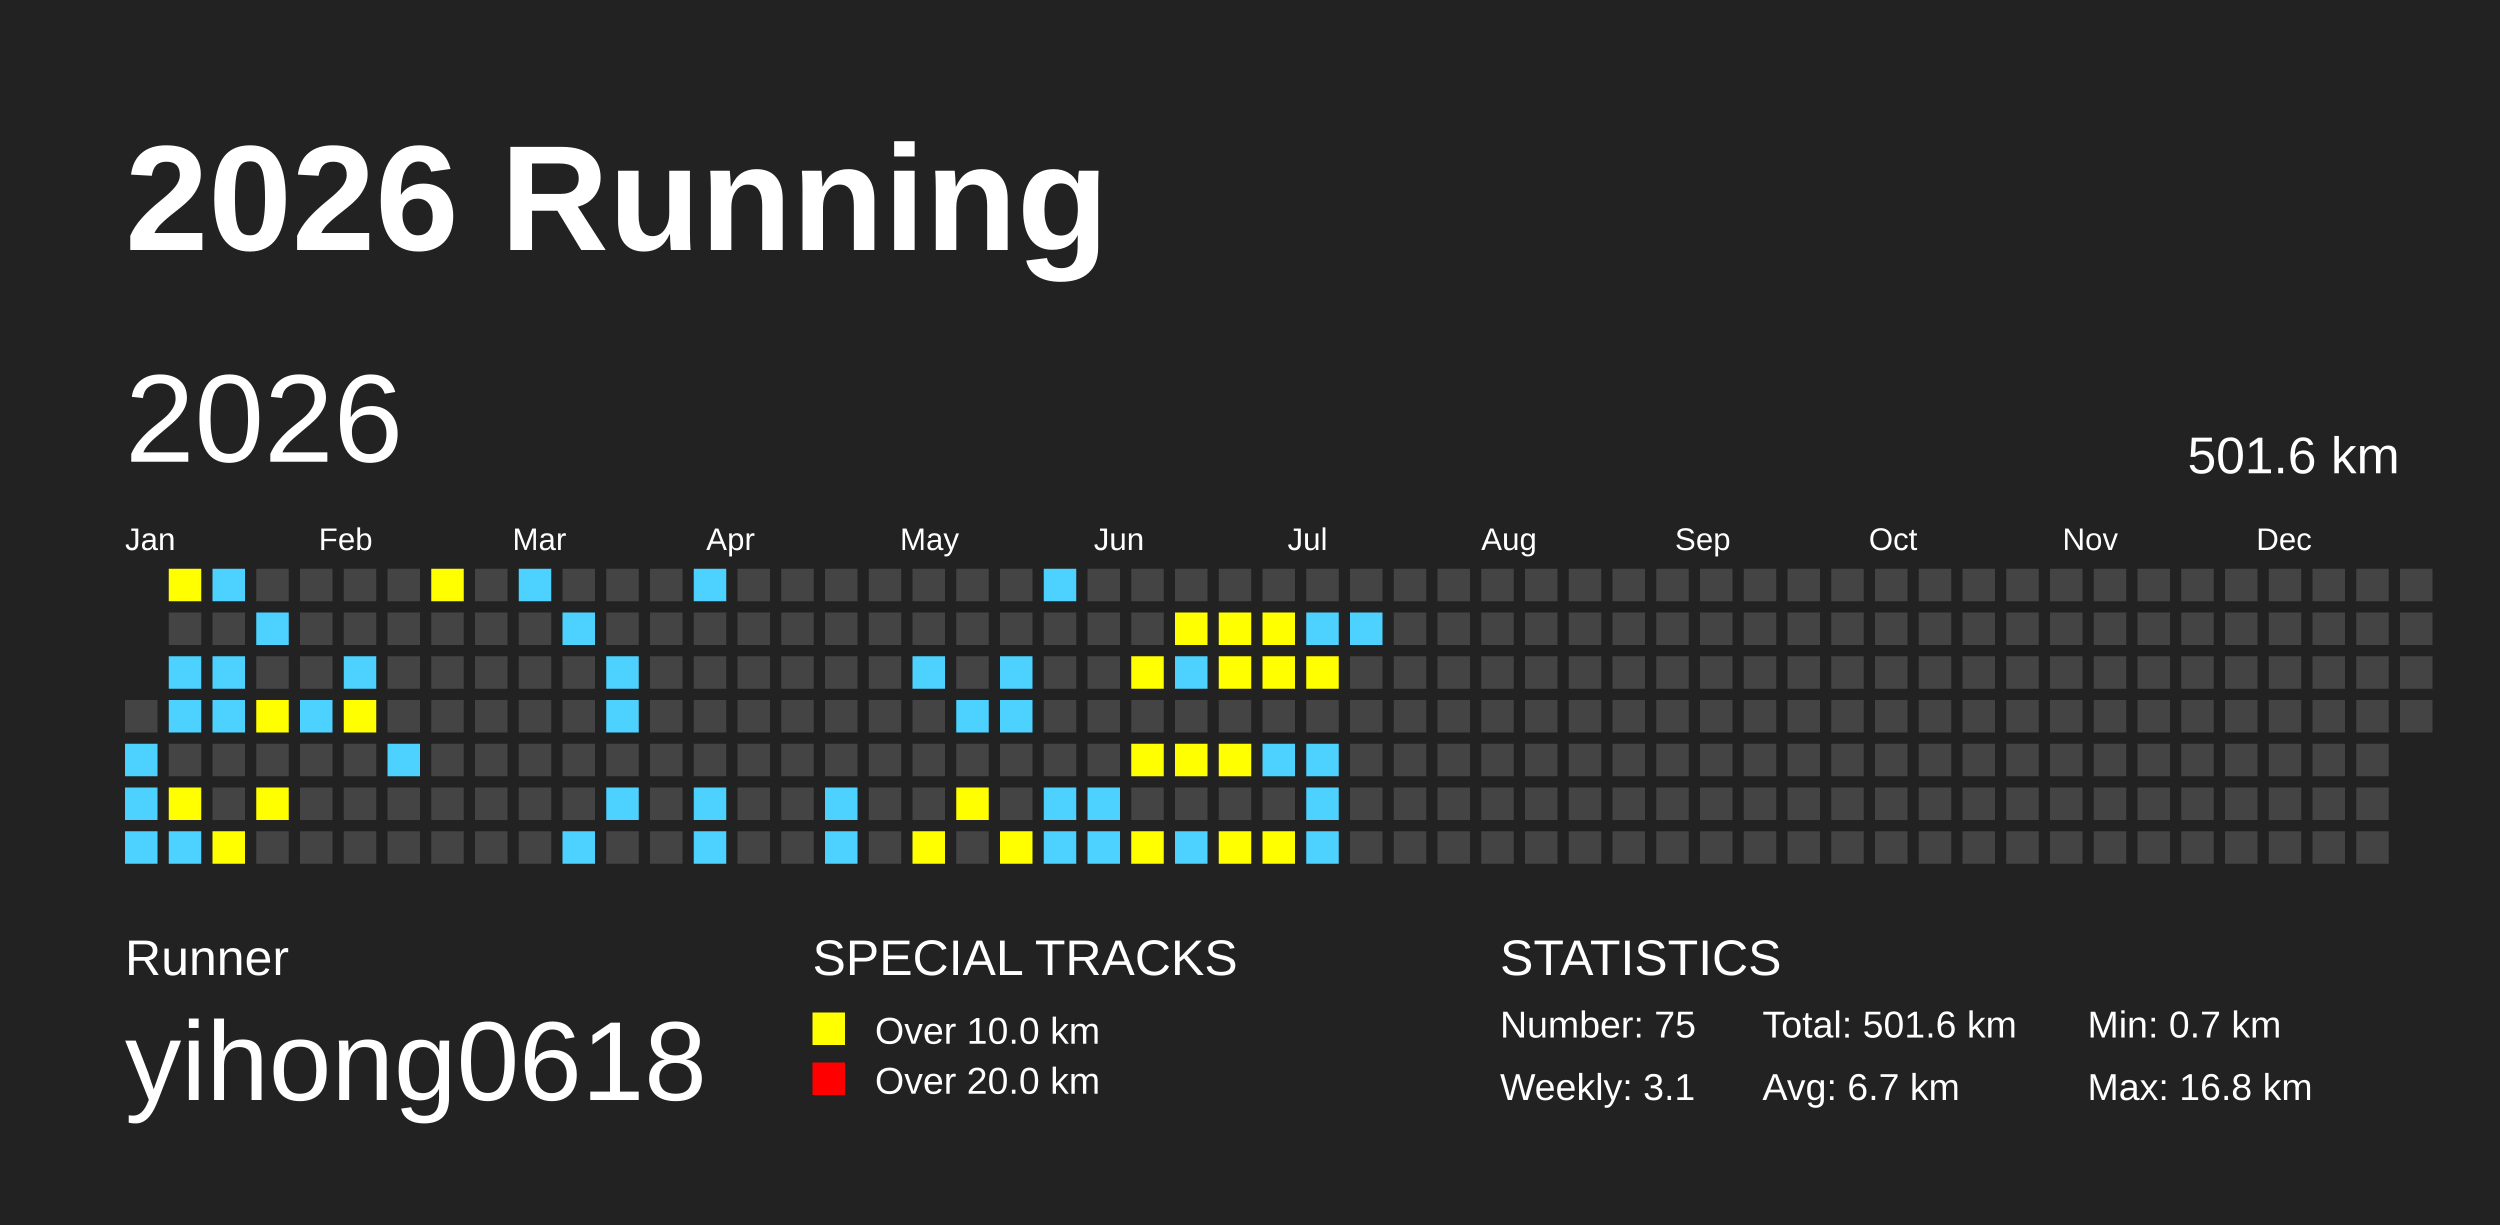
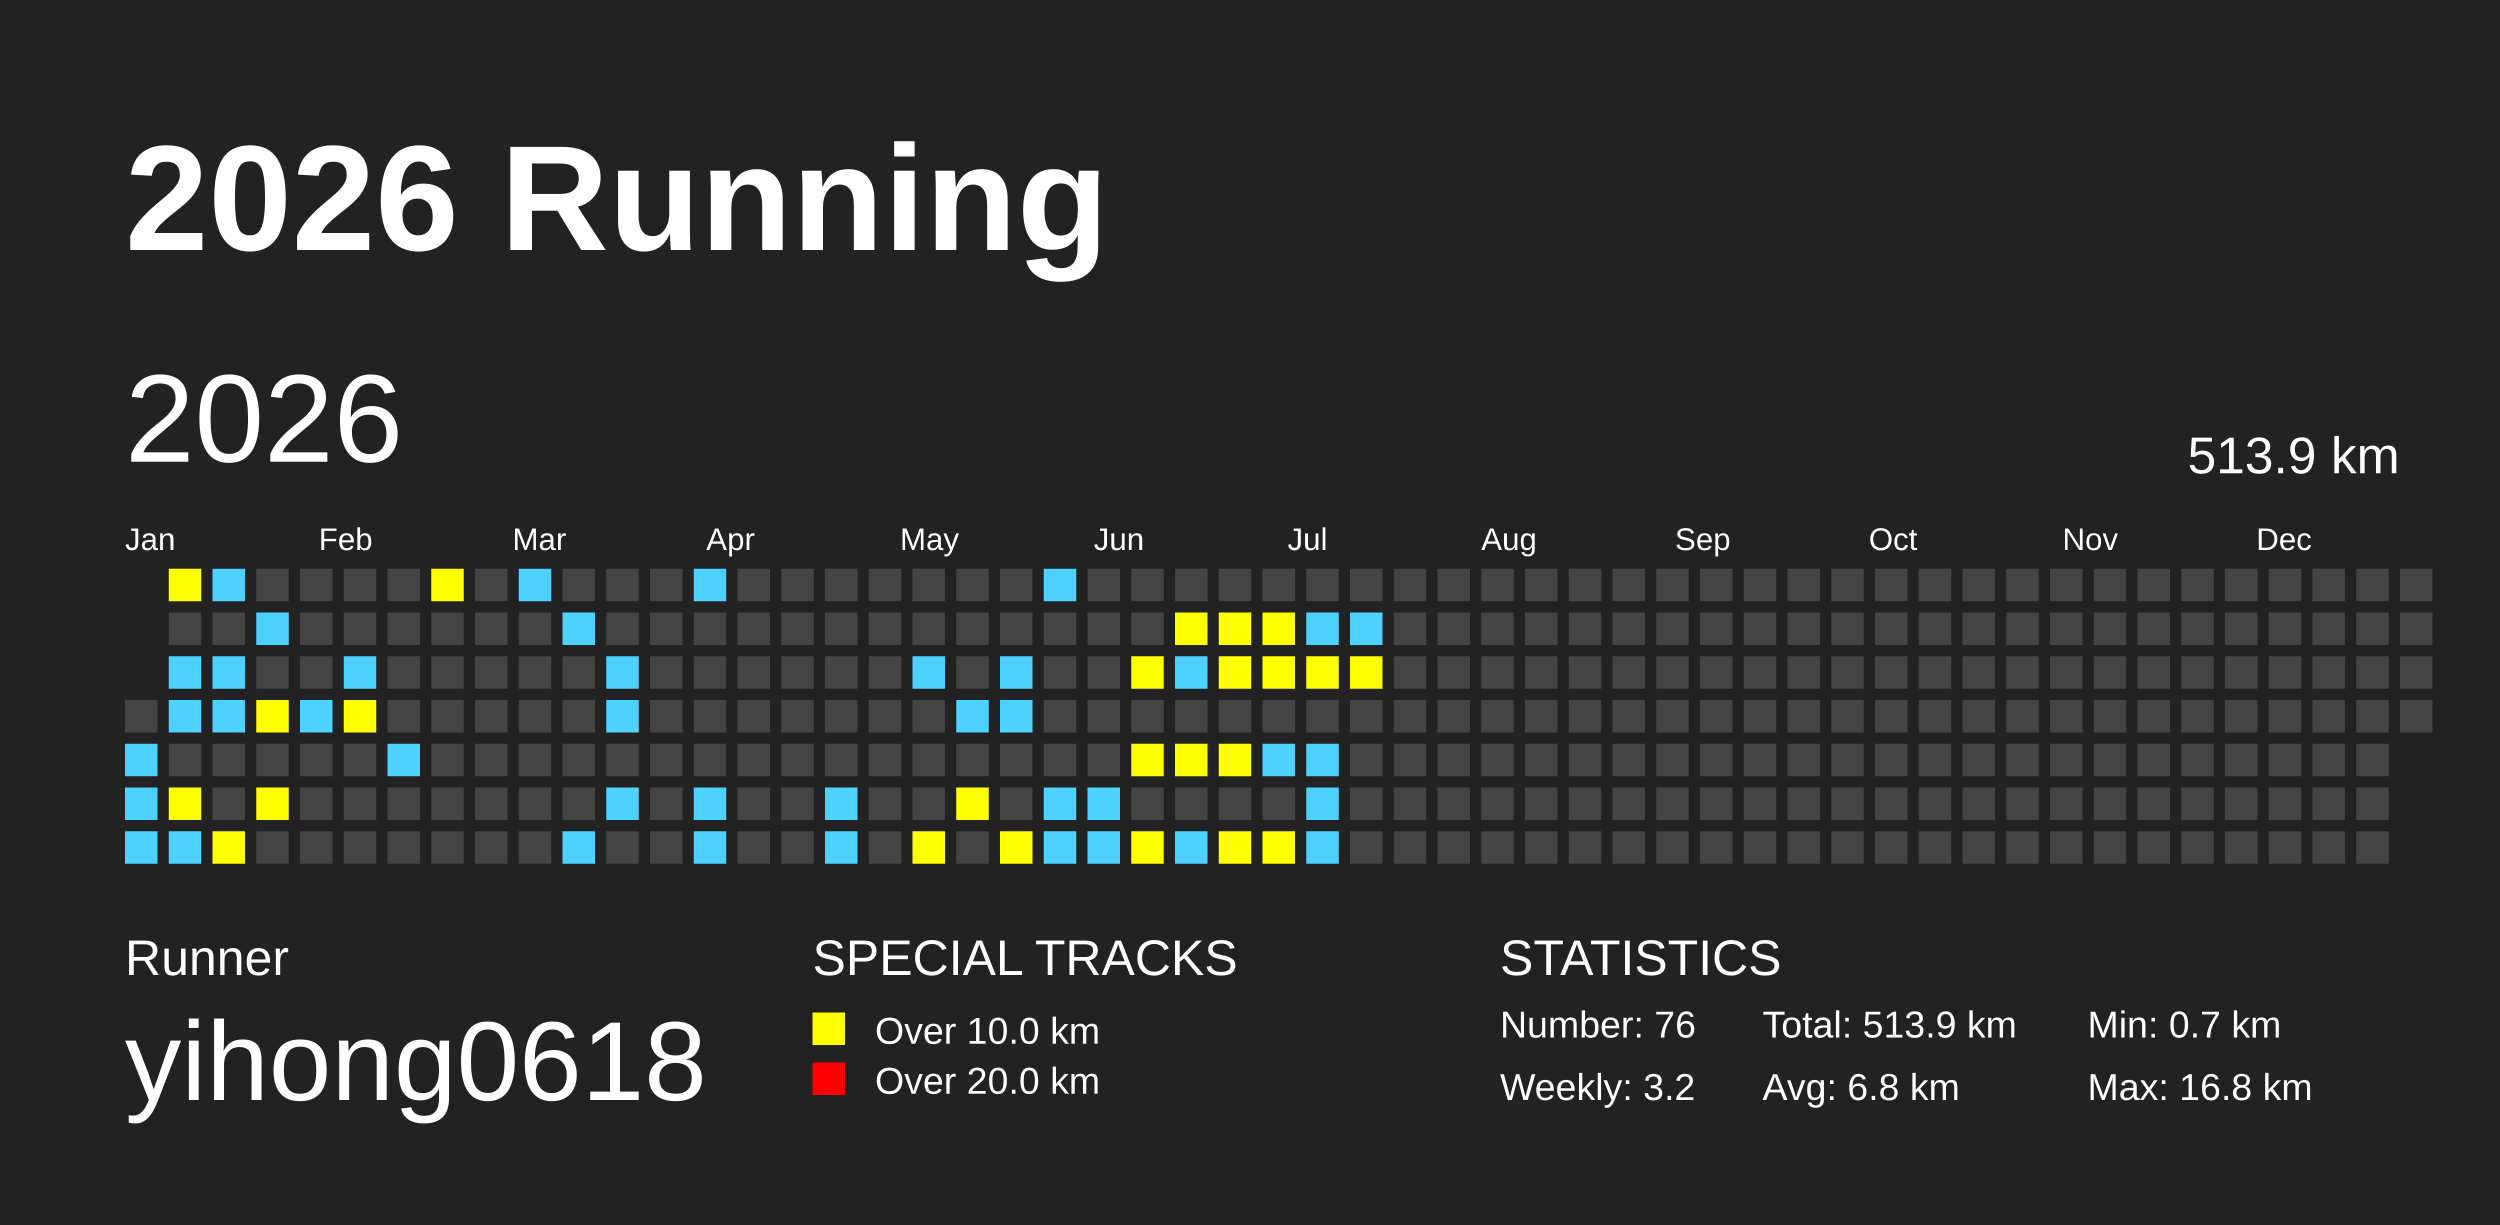
<svg xmlns="http://www.w3.org/2000/svg" baseProfile="full" height="98mm" version="1.1" viewBox="0,0,200,98" width="200mm">
  <defs>
    <pattern height="2" id="indoor-stripe" patternUnits="userSpaceOnUse" width="2">
      <line stroke="white" stroke-opacity="0.45" stroke-width="0.5" x1="0" x2="2" y1="2" y2="0" />
    </pattern>
  </defs>
  <rect fill="#222222" height="98" width="200" x="0" y="0" />
  <text fill="#FFFFFF" style="font-size:12px; font-family:Arial; font-weight:bold;" x="10" y="20">2026 Running</text>
  <text fill="#FFFFFF" style="font-size:4px; font-family:Arial" x="10" y="78">Runner</text>
  <text fill="#FFFFFF" style="font-size:9px; font-family:Arial" x="10" y="88">yihong0618</text>
  <text fill="#FFFFFF" style="font-size:4px; font-family:Arial" x="65" y="78">SPECIAL TRACKS</text>
  <rect fill="yellow" height="2.6" width="2.6" x="65" y="81" />
  <text fill="#FFFFFF" style="font-size:3px; font-family:Arial" x="70" y="83.5">Over 10.0 km</text>
  <rect fill="red" height="2.6" width="2.6" x="65" y="85" />
  <text fill="#FFFFFF" style="font-size:3px; font-family:Arial" x="70" y="87.5">Over 20.0 km</text>
  <text fill="#FFFFFF" style="font-size:4px; font-family:Arial" x="120" y="78">STATISTICS</text>
-   <text fill="#FFFFFF" style="font-size:3px; font-family:Arial" x="120" y="83">Number: 75</text>
-   <text fill="#FFFFFF" style="font-size:3px; font-family:Arial" x="120" y="88">Weekly: 3.1</text>
-   <text fill="#FFFFFF" style="font-size:3px; font-family:Arial" x="141" y="83">Total: 501.6 km</text>
-   <text fill="#FFFFFF" style="font-size:3px; font-family:Arial" x="141" y="88">Avg: 6.7 km</text>
+   <text fill="#FFFFFF" style="font-size:3px; font-family:Arial" x="120" y="83">Number: 76</text>
+   <text fill="#FFFFFF" style="font-size:3px; font-family:Arial" x="120" y="88">Weekly: 3.2</text>
+   <text fill="#FFFFFF" style="font-size:3px; font-family:Arial" x="141" y="83">Total: 513.9 km</text>
+   <text fill="#FFFFFF" style="font-size:3px; font-family:Arial" x="141" y="88">Avg: 6.8 km</text>
  <text fill="#FFFFFF" style="font-size:3px; font-family:Arial" x="167" y="83">Min: 0.7 km</text>
  <text fill="#FFFFFF" style="font-size:3px; font-family:Arial" x="167" y="88">Max: 16.8 km</text>
  <text dominant-baseline="hanging" fill="#FFFFFF" style="font-size:10.0px; font-family:Arial;" x="10" y="30">2026</text>
-   <text dominant-baseline="hanging" fill="#FFFFFF" style="font-size:4.125px; font-family:Arial;" x="175" y="35">501.6 km</text>
+   <text dominant-baseline="hanging" fill="#FFFFFF" style="font-size:4.125px; font-family:Arial;" x="175" y="35">513.9 km</text>
  <text fill="#FFFFFF" style="font-size:2.5px; font-family:Arial" x="10.0" y="44">Jan</text>
  <text fill="#FFFFFF" style="font-size:2.5px; font-family:Arial" x="25.5" y="44">Feb</text>
  <text fill="#FFFFFF" style="font-size:2.5px; font-family:Arial" x="41.0" y="44">Mar</text>
  <text fill="#FFFFFF" style="font-size:2.5px; font-family:Arial" x="56.5" y="44">Apr</text>
  <text fill="#FFFFFF" style="font-size:2.5px; font-family:Arial" x="72.0" y="44">May</text>
  <text fill="#FFFFFF" style="font-size:2.5px; font-family:Arial" x="87.5" y="44">Jun</text>
  <text fill="#FFFFFF" style="font-size:2.5px; font-family:Arial" x="103.0" y="44">Jul</text>
  <text fill="#FFFFFF" style="font-size:2.5px; font-family:Arial" x="118.5" y="44">Aug</text>
  <text fill="#FFFFFF" style="font-size:2.5px; font-family:Arial" x="134.0" y="44">Sep</text>
  <text fill="#FFFFFF" style="font-size:2.5px; font-family:Arial" x="149.5" y="44">Oct</text>
  <text fill="#FFFFFF" style="font-size:2.5px; font-family:Arial" x="165.0" y="44">Nov</text>
  <text fill="#FFFFFF" style="font-size:2.5px; font-family:Arial" x="180.5" y="44">Dec</text>
  <rect fill="#444444" height="2.6" width="2.6" x="10.0" y="56.0" />
  <rect fill="#4DD2FF" height="2.6" width="2.6" x="10.0" y="59.5" />
  <rect fill="#4DD2FF" height="2.6" width="2.6" x="10.0" y="63.0" />
  <rect fill="#4DD2FF" height="2.6" width="2.6" x="10.0" y="66.5" />
  <rect fill="yellow" height="2.6" width="2.6" x="13.5" y="45.5" />
  <rect fill="#444444" height="2.6" width="2.6" x="13.5" y="49.0" />
  <rect fill="#4DD2FF" height="2.6" width="2.6" x="13.5" y="52.5" />
  <rect fill="#4DD2FF" height="2.6" width="2.6" x="13.5" y="56.0" />
  <rect fill="#444444" height="2.6" width="2.6" x="13.5" y="59.5" />
  <rect fill="yellow" height="2.6" width="2.6" x="13.5" y="63.0" />
  <rect fill="#4DD2FF" height="2.6" width="2.6" x="13.5" y="66.5" />
  <rect fill="#4DD2FF" height="2.6" width="2.6" x="17.0" y="45.5" />
  <rect fill="#444444" height="2.6" width="2.6" x="17.0" y="49.0" />
  <rect fill="#4DD2FF" height="2.6" width="2.6" x="17.0" y="52.5" />
  <rect fill="#4DD2FF" height="2.6" width="2.6" x="17.0" y="56.0" />
  <rect fill="#444444" height="2.6" width="2.6" x="17.0" y="59.5" />
  <rect fill="#444444" height="2.6" width="2.6" x="17.0" y="63.0" />
  <rect fill="yellow" height="2.6" width="2.6" x="17.0" y="66.5" />
  <rect fill="#444444" height="2.6" width="2.6" x="20.5" y="45.5" />
  <rect fill="#4DD2FF" height="2.6" width="2.6" x="20.5" y="49.0" />
  <rect fill="#444444" height="2.6" width="2.6" x="20.5" y="52.5" />
  <rect fill="yellow" height="2.6" width="2.6" x="20.5" y="56.0" />
  <rect fill="#444444" height="2.6" width="2.6" x="20.5" y="59.5" />
  <rect fill="yellow" height="2.6" width="2.6" x="20.5" y="63.0" />
  <rect fill="#444444" height="2.6" width="2.6" x="20.5" y="66.5" />
  <rect fill="#444444" height="2.6" width="2.6" x="24.0" y="45.5" />
  <rect fill="#444444" height="2.6" width="2.6" x="24.0" y="49.0" />
  <rect fill="#444444" height="2.6" width="2.6" x="24.0" y="52.5" />
  <rect fill="#4DD2FF" height="2.6" width="2.6" x="24.0" y="56.0" />
  <rect fill="#444444" height="2.6" width="2.6" x="24.0" y="59.5" />
  <rect fill="#444444" height="2.6" width="2.6" x="24.0" y="63.0" />
  <rect fill="#444444" height="2.6" width="2.6" x="24.0" y="66.5" />
  <rect fill="#444444" height="2.6" width="2.6" x="27.5" y="45.5" />
  <rect fill="#444444" height="2.6" width="2.6" x="27.5" y="49.0" />
  <rect fill="#4DD2FF" height="2.6" width="2.6" x="27.5" y="52.5" />
  <rect fill="yellow" height="2.6" width="2.6" x="27.5" y="56.0" />
  <rect fill="#444444" height="2.6" width="2.6" x="27.5" y="59.5" />
  <rect fill="#444444" height="2.6" width="2.6" x="27.5" y="63.0" />
  <rect fill="#444444" height="2.6" width="2.6" x="27.5" y="66.5" />
  <rect fill="#444444" height="2.6" width="2.6" x="31.0" y="45.5" />
  <rect fill="#444444" height="2.6" width="2.6" x="31.0" y="49.0" />
  <rect fill="#444444" height="2.6" width="2.6" x="31.0" y="52.5" />
  <rect fill="#444444" height="2.6" width="2.6" x="31.0" y="56.0" />
  <rect fill="#4DD2FF" height="2.6" width="2.6" x="31.0" y="59.5" />
  <rect fill="#444444" height="2.6" width="2.6" x="31.0" y="63.0" />
  <rect fill="#444444" height="2.6" width="2.6" x="31.0" y="66.5" />
  <rect fill="yellow" height="2.6" width="2.6" x="34.5" y="45.5" />
  <rect fill="#444444" height="2.6" width="2.6" x="34.5" y="49.0" />
  <rect fill="#444444" height="2.6" width="2.6" x="34.5" y="52.5" />
  <rect fill="#444444" height="2.6" width="2.6" x="34.5" y="56.0" />
  <rect fill="#444444" height="2.6" width="2.6" x="34.5" y="59.5" />
  <rect fill="#444444" height="2.6" width="2.6" x="34.5" y="63.0" />
  <rect fill="#444444" height="2.6" width="2.6" x="34.5" y="66.5" />
  <rect fill="#444444" height="2.6" width="2.6" x="38.0" y="45.5" />
  <rect fill="#444444" height="2.6" width="2.6" x="38.0" y="49.0" />
  <rect fill="#444444" height="2.6" width="2.6" x="38.0" y="52.5" />
  <rect fill="#444444" height="2.6" width="2.6" x="38.0" y="56.0" />
  <rect fill="#444444" height="2.6" width="2.6" x="38.0" y="59.5" />
  <rect fill="#444444" height="2.6" width="2.6" x="38.0" y="63.0" />
  <rect fill="#444444" height="2.6" width="2.6" x="38.0" y="66.5" />
  <rect fill="#4DD2FF" height="2.6" width="2.6" x="41.5" y="45.5" />
  <rect fill="#444444" height="2.6" width="2.6" x="41.5" y="49.0" />
  <rect fill="#444444" height="2.6" width="2.6" x="41.5" y="52.5" />
  <rect fill="#444444" height="2.6" width="2.6" x="41.5" y="56.0" />
  <rect fill="#444444" height="2.6" width="2.6" x="41.5" y="59.5" />
  <rect fill="#444444" height="2.6" width="2.6" x="41.5" y="63.0" />
  <rect fill="#444444" height="2.6" width="2.6" x="41.5" y="66.5" />
  <rect fill="#444444" height="2.6" width="2.6" x="45.0" y="45.5" />
  <rect fill="#4DD2FF" height="2.6" width="2.6" x="45.0" y="49.0" />
  <rect fill="#444444" height="2.6" width="2.6" x="45.0" y="52.5" />
  <rect fill="#444444" height="2.6" width="2.6" x="45.0" y="56.0" />
  <rect fill="#444444" height="2.6" width="2.6" x="45.0" y="59.5" />
  <rect fill="#444444" height="2.6" width="2.6" x="45.0" y="63.0" />
  <rect fill="#4DD2FF" height="2.6" width="2.6" x="45.0" y="66.5" />
  <rect fill="#444444" height="2.6" width="2.6" x="48.5" y="45.5" />
  <rect fill="#444444" height="2.6" width="2.6" x="48.5" y="49.0" />
  <rect fill="#4DD2FF" height="2.6" width="2.6" x="48.5" y="52.5" />
  <rect fill="#4DD2FF" height="2.6" width="2.6" x="48.5" y="56.0" />
  <rect fill="#444444" height="2.6" width="2.6" x="48.5" y="59.5" />
  <rect fill="#4DD2FF" height="2.6" width="2.6" x="48.5" y="63.0" />
  <rect fill="#444444" height="2.6" width="2.6" x="48.5" y="66.5" />
  <rect fill="#444444" height="2.6" width="2.6" x="52.0" y="45.5" />
  <rect fill="#444444" height="2.6" width="2.6" x="52.0" y="49.0" />
  <rect fill="#444444" height="2.6" width="2.6" x="52.0" y="52.5" />
  <rect fill="#444444" height="2.6" width="2.6" x="52.0" y="56.0" />
  <rect fill="#444444" height="2.6" width="2.6" x="52.0" y="59.5" />
  <rect fill="#444444" height="2.6" width="2.6" x="52.0" y="63.0" />
  <rect fill="#444444" height="2.6" width="2.6" x="52.0" y="66.5" />
  <rect fill="#4DD2FF" height="2.6" width="2.6" x="55.5" y="45.5" />
  <rect fill="#444444" height="2.6" width="2.6" x="55.5" y="49.0" />
  <rect fill="#444444" height="2.6" width="2.6" x="55.5" y="52.5" />
  <rect fill="#444444" height="2.6" width="2.6" x="55.5" y="56.0" />
  <rect fill="#444444" height="2.6" width="2.6" x="55.5" y="59.5" />
  <rect fill="#4DD2FF" height="2.6" width="2.6" x="55.5" y="63.0" />
  <rect fill="#4DD2FF" height="2.6" width="2.6" x="55.5" y="66.5" />
  <rect fill="#444444" height="2.6" width="2.6" x="59.0" y="45.5" />
  <rect fill="#444444" height="2.6" width="2.6" x="59.0" y="49.0" />
  <rect fill="#444444" height="2.6" width="2.6" x="59.0" y="52.5" />
  <rect fill="#444444" height="2.6" width="2.6" x="59.0" y="56.0" />
  <rect fill="#444444" height="2.6" width="2.6" x="59.0" y="59.5" />
  <rect fill="#444444" height="2.6" width="2.6" x="59.0" y="63.0" />
  <rect fill="#444444" height="2.6" width="2.6" x="59.0" y="66.5" />
  <rect fill="#444444" height="2.6" width="2.6" x="62.5" y="45.5" />
  <rect fill="#444444" height="2.6" width="2.6" x="62.5" y="49.0" />
  <rect fill="#444444" height="2.6" width="2.6" x="62.5" y="52.5" />
  <rect fill="#444444" height="2.6" width="2.6" x="62.5" y="56.0" />
  <rect fill="#444444" height="2.6" width="2.6" x="62.5" y="59.5" />
  <rect fill="#444444" height="2.6" width="2.6" x="62.5" y="63.0" />
  <rect fill="#444444" height="2.6" width="2.6" x="62.5" y="66.5" />
  <rect fill="#444444" height="2.6" width="2.6" x="66.0" y="45.5" />
  <rect fill="#444444" height="2.6" width="2.6" x="66.0" y="49.0" />
  <rect fill="#444444" height="2.6" width="2.6" x="66.0" y="52.5" />
  <rect fill="#444444" height="2.6" width="2.6" x="66.0" y="56.0" />
  <rect fill="#444444" height="2.6" width="2.6" x="66.0" y="59.5" />
  <rect fill="#4DD2FF" height="2.6" width="2.6" x="66.0" y="63.0" />
  <rect fill="#4DD2FF" height="2.6" width="2.6" x="66.0" y="66.5" />
  <rect fill="#444444" height="2.6" width="2.6" x="69.5" y="45.5" />
  <rect fill="#444444" height="2.6" width="2.6" x="69.5" y="49.0" />
  <rect fill="#444444" height="2.6" width="2.6" x="69.5" y="52.5" />
  <rect fill="#444444" height="2.6" width="2.6" x="69.5" y="56.0" />
  <rect fill="#444444" height="2.6" width="2.6" x="69.5" y="59.5" />
  <rect fill="#444444" height="2.6" width="2.6" x="69.5" y="63.0" />
  <rect fill="#444444" height="2.6" width="2.6" x="69.5" y="66.5" />
  <rect fill="#444444" height="2.6" width="2.6" x="73.0" y="45.5" />
  <rect fill="#444444" height="2.6" width="2.6" x="73.0" y="49.0" />
  <rect fill="#4DD2FF" height="2.6" width="2.6" x="73.0" y="52.5" />
  <rect fill="#444444" height="2.6" width="2.6" x="73.0" y="56.0" />
  <rect fill="#444444" height="2.6" width="2.6" x="73.0" y="59.5" />
  <rect fill="#444444" height="2.6" width="2.6" x="73.0" y="63.0" />
  <rect fill="yellow" height="2.6" width="2.6" x="73.0" y="66.5" />
  <rect fill="#444444" height="2.6" width="2.6" x="76.5" y="45.5" />
  <rect fill="#444444" height="2.6" width="2.6" x="76.5" y="49.0" />
  <rect fill="#444444" height="2.6" width="2.6" x="76.5" y="52.5" />
  <rect fill="#4DD2FF" height="2.6" width="2.6" x="76.5" y="56.0" />
  <rect fill="#444444" height="2.6" width="2.6" x="76.5" y="59.5" />
  <rect fill="yellow" height="2.6" width="2.6" x="76.5" y="63.0" />
  <rect fill="#444444" height="2.6" width="2.6" x="76.5" y="66.5" />
  <rect fill="#444444" height="2.6" width="2.6" x="80.0" y="45.5" />
  <rect fill="#444444" height="2.6" width="2.6" x="80.0" y="49.0" />
  <rect fill="#4DD2FF" height="2.6" width="2.6" x="80.0" y="52.5" />
  <rect fill="#4DD2FF" height="2.6" width="2.6" x="80.0" y="56.0" />
  <rect fill="#444444" height="2.6" width="2.6" x="80.0" y="59.5" />
  <rect fill="#444444" height="2.6" width="2.6" x="80.0" y="63.0" />
  <rect fill="yellow" height="2.6" width="2.6" x="80.0" y="66.5" />
  <rect fill="#4DD2FF" height="2.6" width="2.6" x="83.5" y="45.5" />
  <rect fill="#444444" height="2.6" width="2.6" x="83.5" y="49.0" />
  <rect fill="#444444" height="2.6" width="2.6" x="83.5" y="52.5" />
  <rect fill="#444444" height="2.6" width="2.6" x="83.5" y="56.0" />
  <rect fill="#444444" height="2.6" width="2.6" x="83.5" y="59.5" />
  <rect fill="#4DD2FF" height="2.6" width="2.6" x="83.5" y="63.0" />
  <rect fill="#4DD2FF" height="2.6" width="2.6" x="83.5" y="66.5" />
  <rect fill="#444444" height="2.6" width="2.6" x="87.0" y="45.5" />
  <rect fill="#444444" height="2.6" width="2.6" x="87.0" y="49.0" />
  <rect fill="#444444" height="2.6" width="2.6" x="87.0" y="52.5" />
  <rect fill="#444444" height="2.6" width="2.6" x="87.0" y="56.0" />
  <rect fill="#444444" height="2.6" width="2.6" x="87.0" y="59.5" />
  <rect fill="#4DD2FF" height="2.6" width="2.6" x="87.0" y="63.0" />
  <rect fill="#4DD2FF" height="2.6" width="2.6" x="87.0" y="66.5" />
  <rect fill="#444444" height="2.6" width="2.6" x="90.5" y="45.5" />
  <rect fill="#444444" height="2.6" width="2.6" x="90.5" y="49.0" />
  <rect fill="yellow" height="2.6" width="2.6" x="90.5" y="52.5" />
  <rect fill="#444444" height="2.6" width="2.6" x="90.5" y="56.0" />
  <rect fill="yellow" height="2.6" width="2.6" x="90.5" y="59.5" />
  <rect fill="#444444" height="2.6" width="2.6" x="90.5" y="63.0" />
  <rect fill="yellow" height="2.6" width="2.6" x="90.5" y="66.5" />
  <rect fill="#444444" height="2.6" width="2.6" x="94.0" y="45.5" />
  <rect fill="yellow" height="2.6" width="2.6" x="94.0" y="49.0" />
  <rect fill="#4DD2FF" height="2.6" width="2.6" x="94.0" y="52.5" />
  <rect fill="#444444" height="2.6" width="2.6" x="94.0" y="56.0" />
  <rect fill="yellow" height="2.6" width="2.6" x="94.0" y="59.5" />
  <rect fill="#444444" height="2.6" width="2.6" x="94.0" y="63.0" />
  <rect fill="#4DD2FF" height="2.6" width="2.6" x="94.0" y="66.5" />
  <rect fill="#444444" height="2.6" width="2.6" x="97.5" y="45.5" />
  <rect fill="yellow" height="2.6" width="2.6" x="97.5" y="49.0" />
  <rect fill="yellow" height="2.6" width="2.6" x="97.5" y="52.5" />
  <rect fill="#444444" height="2.6" width="2.6" x="97.5" y="56.0" />
  <rect fill="yellow" height="2.6" width="2.6" x="97.5" y="59.5" />
  <rect fill="#444444" height="2.6" width="2.6" x="97.5" y="63.0" />
  <rect fill="yellow" height="2.6" width="2.6" x="97.5" y="66.5" />
  <rect fill="#444444" height="2.6" width="2.6" x="101.0" y="45.5" />
  <rect fill="yellow" height="2.6" width="2.6" x="101.0" y="49.0" />
  <rect fill="yellow" height="2.6" width="2.6" x="101.0" y="52.5" />
  <rect fill="#444444" height="2.6" width="2.6" x="101.0" y="56.0" />
  <rect fill="#4DD2FF" height="2.6" width="2.6" x="101.0" y="59.5" />
  <rect fill="#444444" height="2.6" width="2.6" x="101.0" y="63.0" />
  <rect fill="yellow" height="2.6" width="2.6" x="101.0" y="66.5" />
  <rect fill="#444444" height="2.6" width="2.6" x="104.5" y="45.5" />
  <rect fill="#4DD2FF" height="2.6" width="2.6" x="104.5" y="49.0" />
  <rect fill="yellow" height="2.6" width="2.6" x="104.5" y="52.5" />
  <rect fill="#444444" height="2.6" width="2.6" x="104.5" y="56.0" />
  <rect fill="#4DD2FF" height="2.6" width="2.6" x="104.5" y="59.5" />
  <rect fill="#4DD2FF" height="2.6" width="2.6" x="104.5" y="63.0" />
  <rect fill="#4DD2FF" height="2.6" width="2.6" x="104.5" y="66.5" />
  <rect fill="#444444" height="2.6" width="2.6" x="108.0" y="45.5" />
  <rect fill="#4DD2FF" height="2.6" width="2.6" x="108.0" y="49.0" />
-   <rect fill="#444444" height="2.6" width="2.6" x="108.0" y="52.5" />
+   <rect fill="yellow" height="2.6" width="2.6" x="108.0" y="52.5" />
  <rect fill="#444444" height="2.6" width="2.6" x="108.0" y="56.0" />
  <rect fill="#444444" height="2.6" width="2.6" x="108.0" y="59.5" />
  <rect fill="#444444" height="2.6" width="2.6" x="108.0" y="63.0" />
  <rect fill="#444444" height="2.6" width="2.6" x="108.0" y="66.5" />
  <rect fill="#444444" height="2.6" width="2.6" x="111.5" y="45.5" />
  <rect fill="#444444" height="2.6" width="2.6" x="111.5" y="49.0" />
  <rect fill="#444444" height="2.6" width="2.6" x="111.5" y="52.5" />
  <rect fill="#444444" height="2.6" width="2.6" x="111.5" y="56.0" />
  <rect fill="#444444" height="2.6" width="2.6" x="111.5" y="59.5" />
  <rect fill="#444444" height="2.6" width="2.6" x="111.5" y="63.0" />
  <rect fill="#444444" height="2.6" width="2.6" x="111.5" y="66.5" />
  <rect fill="#444444" height="2.6" width="2.6" x="115.0" y="45.5" />
  <rect fill="#444444" height="2.6" width="2.6" x="115.0" y="49.0" />
  <rect fill="#444444" height="2.6" width="2.6" x="115.0" y="52.5" />
  <rect fill="#444444" height="2.6" width="2.6" x="115.0" y="56.0" />
  <rect fill="#444444" height="2.6" width="2.6" x="115.0" y="59.5" />
  <rect fill="#444444" height="2.6" width="2.6" x="115.0" y="63.0" />
  <rect fill="#444444" height="2.6" width="2.6" x="115.0" y="66.5" />
  <rect fill="#444444" height="2.6" width="2.6" x="118.5" y="45.5" />
  <rect fill="#444444" height="2.6" width="2.6" x="118.5" y="49.0" />
  <rect fill="#444444" height="2.6" width="2.6" x="118.5" y="52.5" />
  <rect fill="#444444" height="2.6" width="2.6" x="118.5" y="56.0" />
  <rect fill="#444444" height="2.6" width="2.6" x="118.5" y="59.5" />
  <rect fill="#444444" height="2.6" width="2.6" x="118.5" y="63.0" />
  <rect fill="#444444" height="2.6" width="2.6" x="118.5" y="66.5" />
  <rect fill="#444444" height="2.6" width="2.6" x="122.0" y="45.5" />
  <rect fill="#444444" height="2.6" width="2.6" x="122.0" y="49.0" />
  <rect fill="#444444" height="2.6" width="2.6" x="122.0" y="52.5" />
  <rect fill="#444444" height="2.6" width="2.6" x="122.0" y="56.0" />
  <rect fill="#444444" height="2.6" width="2.6" x="122.0" y="59.5" />
  <rect fill="#444444" height="2.6" width="2.6" x="122.0" y="63.0" />
  <rect fill="#444444" height="2.6" width="2.6" x="122.0" y="66.5" />
  <rect fill="#444444" height="2.6" width="2.6" x="125.5" y="45.5" />
  <rect fill="#444444" height="2.6" width="2.6" x="125.5" y="49.0" />
  <rect fill="#444444" height="2.6" width="2.6" x="125.5" y="52.5" />
  <rect fill="#444444" height="2.6" width="2.6" x="125.5" y="56.0" />
  <rect fill="#444444" height="2.6" width="2.6" x="125.5" y="59.5" />
  <rect fill="#444444" height="2.6" width="2.6" x="125.5" y="63.0" />
  <rect fill="#444444" height="2.6" width="2.6" x="125.5" y="66.5" />
  <rect fill="#444444" height="2.6" width="2.6" x="129.0" y="45.5" />
  <rect fill="#444444" height="2.6" width="2.6" x="129.0" y="49.0" />
  <rect fill="#444444" height="2.6" width="2.6" x="129.0" y="52.5" />
  <rect fill="#444444" height="2.6" width="2.6" x="129.0" y="56.0" />
  <rect fill="#444444" height="2.6" width="2.6" x="129.0" y="59.5" />
  <rect fill="#444444" height="2.6" width="2.6" x="129.0" y="63.0" />
  <rect fill="#444444" height="2.6" width="2.6" x="129.0" y="66.5" />
  <rect fill="#444444" height="2.6" width="2.6" x="132.5" y="45.5" />
  <rect fill="#444444" height="2.6" width="2.6" x="132.5" y="49.0" />
  <rect fill="#444444" height="2.6" width="2.6" x="132.5" y="52.5" />
  <rect fill="#444444" height="2.6" width="2.6" x="132.5" y="56.0" />
  <rect fill="#444444" height="2.6" width="2.6" x="132.5" y="59.5" />
  <rect fill="#444444" height="2.6" width="2.6" x="132.5" y="63.0" />
  <rect fill="#444444" height="2.6" width="2.6" x="132.5" y="66.5" />
  <rect fill="#444444" height="2.6" width="2.6" x="136.0" y="45.5" />
  <rect fill="#444444" height="2.6" width="2.6" x="136.0" y="49.0" />
  <rect fill="#444444" height="2.6" width="2.6" x="136.0" y="52.5" />
  <rect fill="#444444" height="2.6" width="2.6" x="136.0" y="56.0" />
  <rect fill="#444444" height="2.6" width="2.6" x="136.0" y="59.5" />
  <rect fill="#444444" height="2.6" width="2.6" x="136.0" y="63.0" />
  <rect fill="#444444" height="2.6" width="2.6" x="136.0" y="66.5" />
  <rect fill="#444444" height="2.6" width="2.6" x="139.5" y="45.5" />
  <rect fill="#444444" height="2.6" width="2.6" x="139.5" y="49.0" />
  <rect fill="#444444" height="2.6" width="2.6" x="139.5" y="52.5" />
  <rect fill="#444444" height="2.6" width="2.6" x="139.5" y="56.0" />
  <rect fill="#444444" height="2.6" width="2.6" x="139.5" y="59.5" />
  <rect fill="#444444" height="2.6" width="2.6" x="139.5" y="63.0" />
  <rect fill="#444444" height="2.6" width="2.6" x="139.5" y="66.5" />
  <rect fill="#444444" height="2.6" width="2.6" x="143.0" y="45.5" />
  <rect fill="#444444" height="2.6" width="2.6" x="143.0" y="49.0" />
  <rect fill="#444444" height="2.6" width="2.6" x="143.0" y="52.5" />
  <rect fill="#444444" height="2.6" width="2.6" x="143.0" y="56.0" />
  <rect fill="#444444" height="2.6" width="2.6" x="143.0" y="59.5" />
  <rect fill="#444444" height="2.6" width="2.6" x="143.0" y="63.0" />
  <rect fill="#444444" height="2.6" width="2.6" x="143.0" y="66.5" />
  <rect fill="#444444" height="2.6" width="2.6" x="146.5" y="45.5" />
  <rect fill="#444444" height="2.6" width="2.6" x="146.5" y="49.0" />
  <rect fill="#444444" height="2.6" width="2.6" x="146.5" y="52.5" />
  <rect fill="#444444" height="2.6" width="2.6" x="146.5" y="56.0" />
  <rect fill="#444444" height="2.6" width="2.6" x="146.5" y="59.5" />
  <rect fill="#444444" height="2.6" width="2.6" x="146.5" y="63.0" />
  <rect fill="#444444" height="2.6" width="2.6" x="146.5" y="66.5" />
  <rect fill="#444444" height="2.6" width="2.6" x="150.0" y="45.5" />
  <rect fill="#444444" height="2.6" width="2.6" x="150.0" y="49.0" />
  <rect fill="#444444" height="2.6" width="2.6" x="150.0" y="52.5" />
  <rect fill="#444444" height="2.6" width="2.6" x="150.0" y="56.0" />
  <rect fill="#444444" height="2.6" width="2.6" x="150.0" y="59.5" />
  <rect fill="#444444" height="2.6" width="2.6" x="150.0" y="63.0" />
  <rect fill="#444444" height="2.6" width="2.6" x="150.0" y="66.5" />
  <rect fill="#444444" height="2.6" width="2.6" x="153.5" y="45.5" />
  <rect fill="#444444" height="2.6" width="2.6" x="153.5" y="49.0" />
  <rect fill="#444444" height="2.6" width="2.6" x="153.5" y="52.5" />
  <rect fill="#444444" height="2.6" width="2.6" x="153.5" y="56.0" />
  <rect fill="#444444" height="2.6" width="2.6" x="153.5" y="59.5" />
  <rect fill="#444444" height="2.6" width="2.6" x="153.5" y="63.0" />
  <rect fill="#444444" height="2.6" width="2.6" x="153.5" y="66.5" />
  <rect fill="#444444" height="2.6" width="2.6" x="157.0" y="45.5" />
  <rect fill="#444444" height="2.6" width="2.6" x="157.0" y="49.0" />
  <rect fill="#444444" height="2.6" width="2.6" x="157.0" y="52.5" />
  <rect fill="#444444" height="2.6" width="2.6" x="157.0" y="56.0" />
  <rect fill="#444444" height="2.6" width="2.6" x="157.0" y="59.5" />
  <rect fill="#444444" height="2.6" width="2.6" x="157.0" y="63.0" />
  <rect fill="#444444" height="2.6" width="2.6" x="157.0" y="66.5" />
  <rect fill="#444444" height="2.6" width="2.6" x="160.5" y="45.5" />
  <rect fill="#444444" height="2.6" width="2.6" x="160.5" y="49.0" />
  <rect fill="#444444" height="2.6" width="2.6" x="160.5" y="52.5" />
  <rect fill="#444444" height="2.6" width="2.6" x="160.5" y="56.0" />
  <rect fill="#444444" height="2.6" width="2.6" x="160.5" y="59.5" />
  <rect fill="#444444" height="2.6" width="2.6" x="160.5" y="63.0" />
  <rect fill="#444444" height="2.6" width="2.6" x="160.5" y="66.5" />
  <rect fill="#444444" height="2.6" width="2.6" x="164.0" y="45.5" />
  <rect fill="#444444" height="2.6" width="2.6" x="164.0" y="49.0" />
  <rect fill="#444444" height="2.6" width="2.6" x="164.0" y="52.5" />
  <rect fill="#444444" height="2.6" width="2.6" x="164.0" y="56.0" />
  <rect fill="#444444" height="2.6" width="2.6" x="164.0" y="59.5" />
  <rect fill="#444444" height="2.6" width="2.6" x="164.0" y="63.0" />
  <rect fill="#444444" height="2.6" width="2.6" x="164.0" y="66.5" />
  <rect fill="#444444" height="2.6" width="2.6" x="167.5" y="45.5" />
  <rect fill="#444444" height="2.6" width="2.6" x="167.5" y="49.0" />
  <rect fill="#444444" height="2.6" width="2.6" x="167.5" y="52.5" />
  <rect fill="#444444" height="2.6" width="2.6" x="167.5" y="56.0" />
  <rect fill="#444444" height="2.6" width="2.6" x="167.5" y="59.5" />
  <rect fill="#444444" height="2.6" width="2.6" x="167.5" y="63.0" />
  <rect fill="#444444" height="2.6" width="2.6" x="167.5" y="66.5" />
  <rect fill="#444444" height="2.6" width="2.6" x="171.0" y="45.5" />
  <rect fill="#444444" height="2.6" width="2.6" x="171.0" y="49.0" />
  <rect fill="#444444" height="2.6" width="2.6" x="171.0" y="52.5" />
  <rect fill="#444444" height="2.6" width="2.6" x="171.0" y="56.0" />
  <rect fill="#444444" height="2.6" width="2.6" x="171.0" y="59.5" />
  <rect fill="#444444" height="2.6" width="2.6" x="171.0" y="63.0" />
  <rect fill="#444444" height="2.6" width="2.6" x="171.0" y="66.5" />
  <rect fill="#444444" height="2.6" width="2.6" x="174.5" y="45.5" />
  <rect fill="#444444" height="2.6" width="2.6" x="174.5" y="49.0" />
  <rect fill="#444444" height="2.6" width="2.6" x="174.5" y="52.5" />
  <rect fill="#444444" height="2.6" width="2.6" x="174.5" y="56.0" />
  <rect fill="#444444" height="2.6" width="2.6" x="174.5" y="59.5" />
  <rect fill="#444444" height="2.6" width="2.6" x="174.5" y="63.0" />
  <rect fill="#444444" height="2.6" width="2.6" x="174.5" y="66.5" />
  <rect fill="#444444" height="2.6" width="2.6" x="178.0" y="45.5" />
  <rect fill="#444444" height="2.6" width="2.6" x="178.0" y="49.0" />
  <rect fill="#444444" height="2.6" width="2.6" x="178.0" y="52.5" />
  <rect fill="#444444" height="2.6" width="2.6" x="178.0" y="56.0" />
  <rect fill="#444444" height="2.6" width="2.6" x="178.0" y="59.5" />
  <rect fill="#444444" height="2.6" width="2.6" x="178.0" y="63.0" />
  <rect fill="#444444" height="2.6" width="2.6" x="178.0" y="66.5" />
  <rect fill="#444444" height="2.6" width="2.6" x="181.5" y="45.5" />
  <rect fill="#444444" height="2.6" width="2.6" x="181.5" y="49.0" />
  <rect fill="#444444" height="2.6" width="2.6" x="181.5" y="52.5" />
  <rect fill="#444444" height="2.6" width="2.6" x="181.5" y="56.0" />
  <rect fill="#444444" height="2.6" width="2.6" x="181.5" y="59.5" />
  <rect fill="#444444" height="2.6" width="2.6" x="181.5" y="63.0" />
  <rect fill="#444444" height="2.6" width="2.6" x="181.5" y="66.5" />
  <rect fill="#444444" height="2.6" width="2.6" x="185.0" y="45.5" />
  <rect fill="#444444" height="2.6" width="2.6" x="185.0" y="49.0" />
  <rect fill="#444444" height="2.6" width="2.6" x="185.0" y="52.5" />
  <rect fill="#444444" height="2.6" width="2.6" x="185.0" y="56.0" />
  <rect fill="#444444" height="2.6" width="2.6" x="185.0" y="59.5" />
  <rect fill="#444444" height="2.6" width="2.6" x="185.0" y="63.0" />
  <rect fill="#444444" height="2.6" width="2.6" x="185.0" y="66.5" />
  <rect fill="#444444" height="2.6" width="2.6" x="188.5" y="45.5" />
  <rect fill="#444444" height="2.6" width="2.6" x="188.5" y="49.0" />
  <rect fill="#444444" height="2.6" width="2.6" x="188.5" y="52.5" />
  <rect fill="#444444" height="2.6" width="2.6" x="188.5" y="56.0" />
  <rect fill="#444444" height="2.6" width="2.6" x="188.5" y="59.5" />
  <rect fill="#444444" height="2.6" width="2.6" x="188.5" y="63.0" />
  <rect fill="#444444" height="2.6" width="2.6" x="188.5" y="66.5" />
  <rect fill="#444444" height="2.6" width="2.6" x="192.0" y="45.5" />
  <rect fill="#444444" height="2.6" width="2.6" x="192.0" y="49.0" />
  <rect fill="#444444" height="2.6" width="2.6" x="192.0" y="52.5" />
  <rect fill="#444444" height="2.6" width="2.6" x="192.0" y="56.0" />
</svg>
